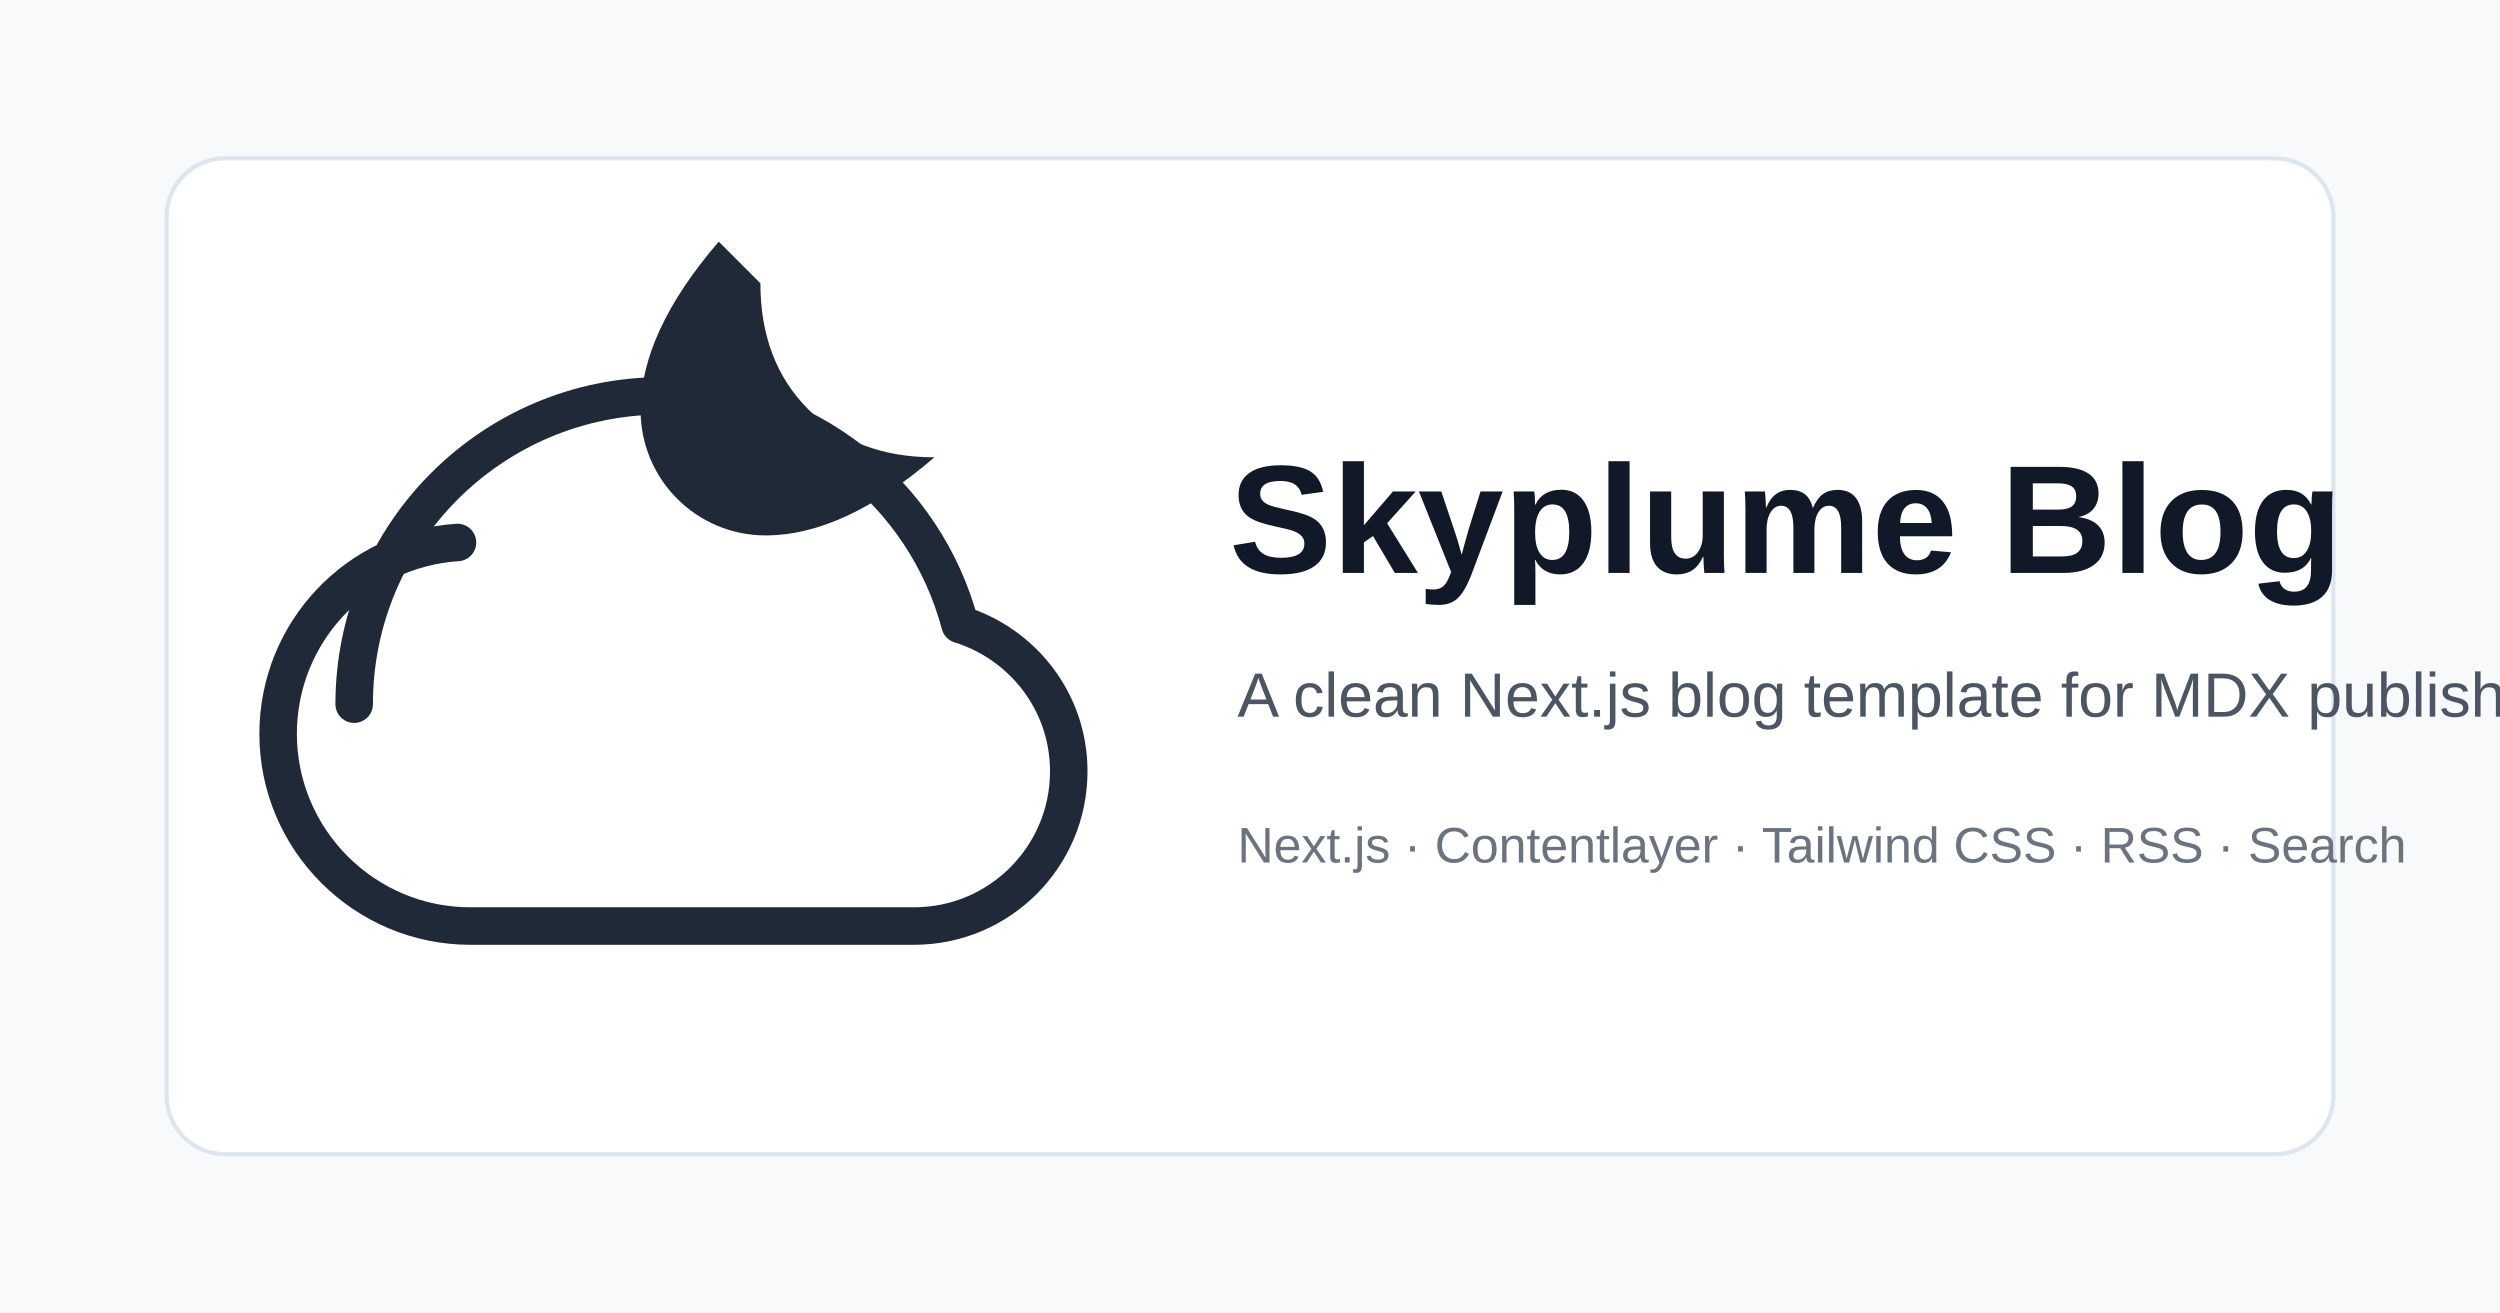
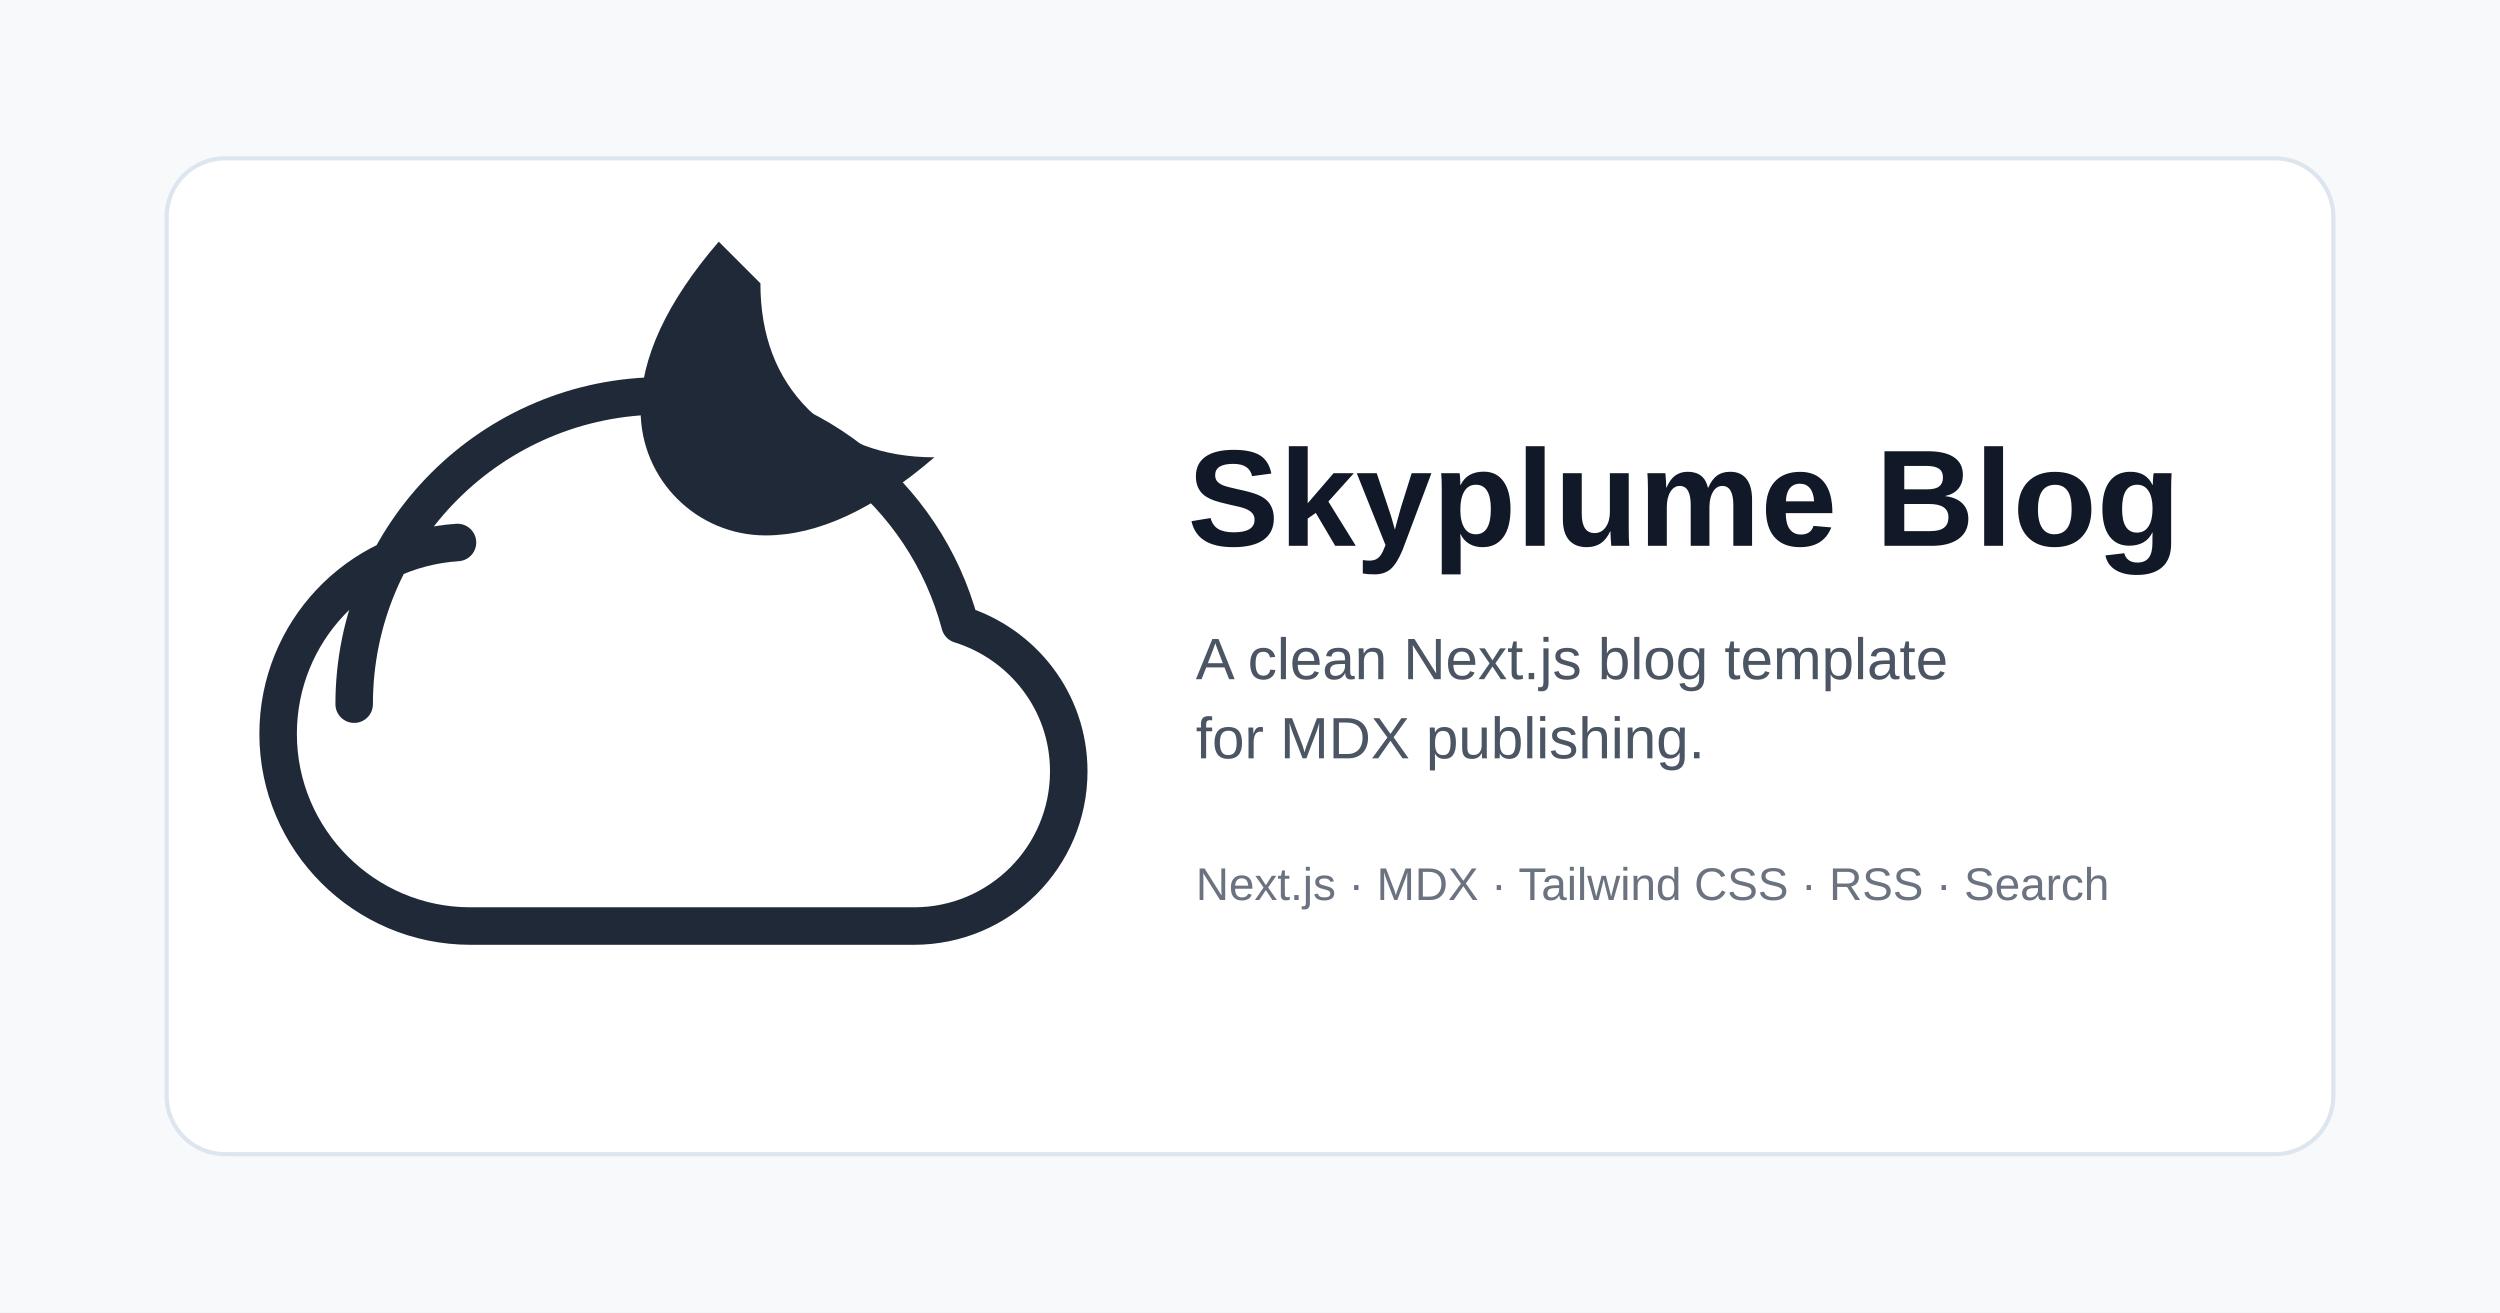
<svg xmlns="http://www.w3.org/2000/svg" width="1200" height="630" viewBox="0 0 1200 630" fill="none">
  <rect width="1200" height="630" fill="#F7F9FB" />
  <rect x="80" y="76" width="1040" height="478" rx="28" fill="white" stroke="#DDE5EE" stroke-width="2" />
  <path d="M170 338C170 256.262 236.262 190 318 190C386.448 190 444.063 236.479 460.82 299.737C490.483 308.942 513 336.46 513 370.25C513 411.257 479.757 444.5 438.75 444.5H225.75C174.929 444.5 133.5 403.071 133.5 352.25C133.5 303.445 171.494 263.519 219.592 260.394" stroke="#1F2937" stroke-width="18" stroke-linecap="round" stroke-linejoin="round" />
  <path d="M345 116C320 145 307.5 172 307.5 197C307.5 230.137 334.363 257 367.5 257C392.5 257 419.5 244.5 448.5 219.5C423.5 219.5 403.333 211.833 388 196.5C372.667 181.167 365 161 365 136C358.667 129.667 352 123 345 116Z" fill="#1F2937" />
-   <text x="590" y="275" fill="#111827" font-family="Arial, Helvetica, sans-serif" font-size="74" font-weight="700">Skyplume Blog</text>
-   <text x="594" y="344" fill="#4B5563" font-family="Arial, Helvetica, sans-serif" font-size="30">A clean Next.js blog template for MDX publishing.</text>
-   <text x="594" y="414" fill="#6B7280" font-family="Arial, Helvetica, sans-serif" font-size="24">Next.js · Contentlayer · Tailwind CSS · RSS · Search</text>
+   <text x="570" y="262" fill="#111827" font-family="Arial, Helvetica, sans-serif" font-size="66" font-weight="700">Skyplume Blog</text>
+   <text x="574" y="326" fill="#4B5563" font-family="Arial, Helvetica, sans-serif" font-size="28">
+     <tspan x="574" dy="0">A clean Next.js blog template</tspan>
+     <tspan x="574" dy="38">for MDX publishing.</tspan>
+   </text>
+   <text x="574" y="432" fill="#6B7280" font-family="Arial, Helvetica, sans-serif" font-size="22">Next.js · MDX · Tailwind CSS · RSS · Search</text>
</svg>
